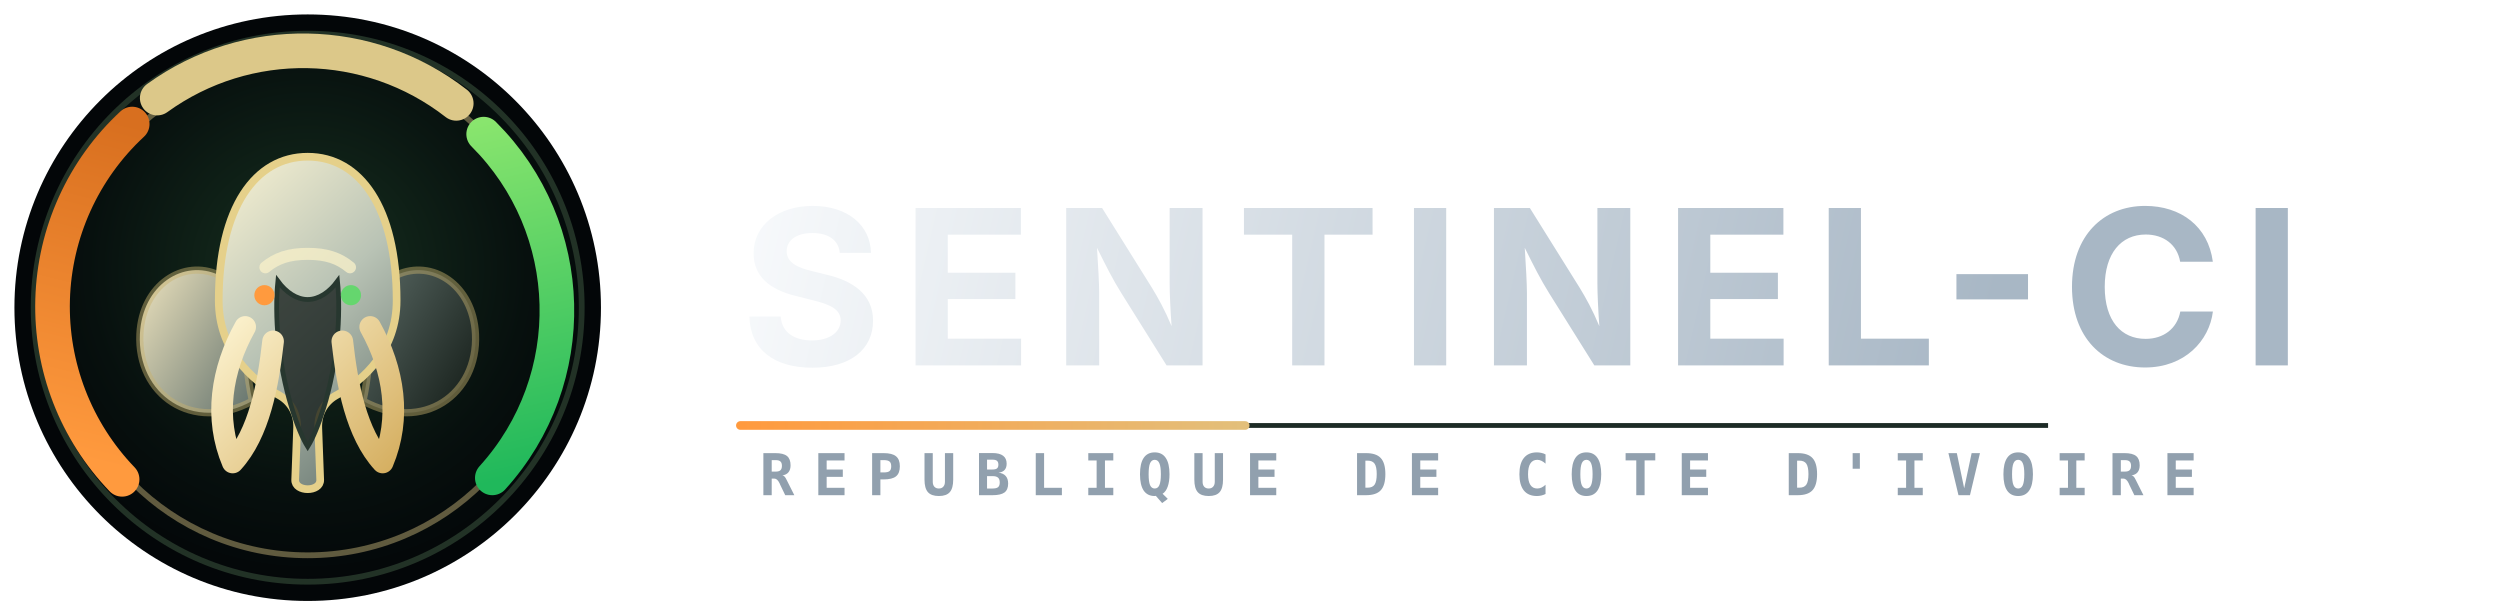
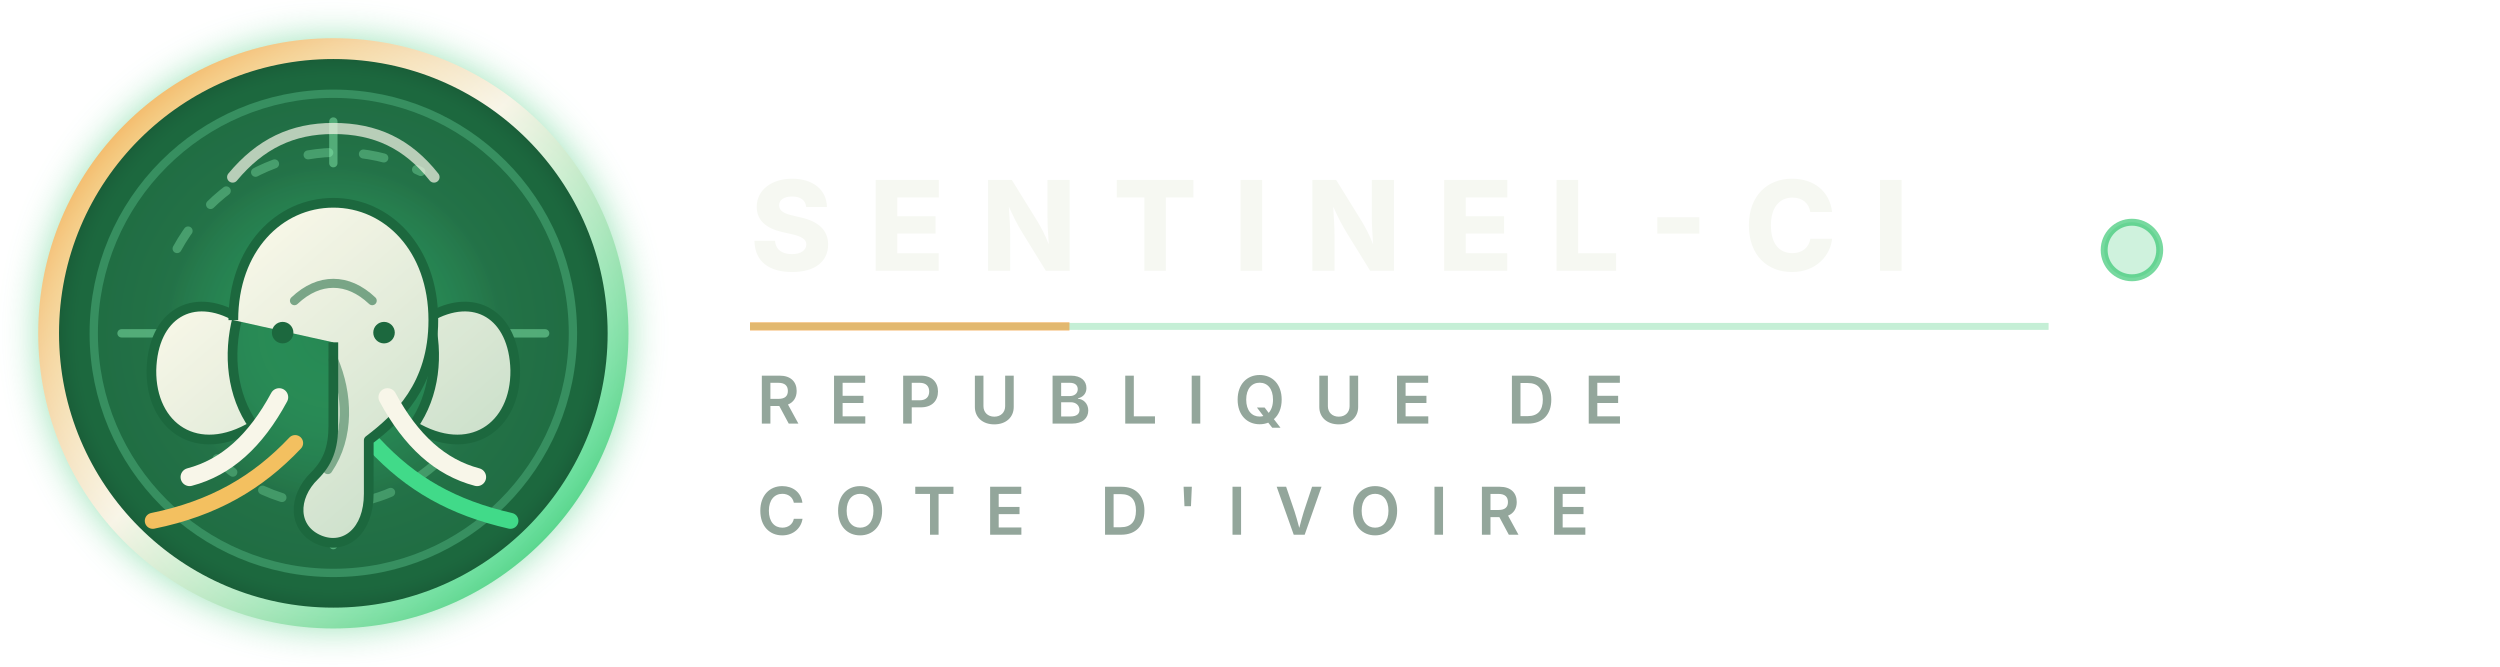
- <svg xmlns="http://www.w3.org/2000/svg" width="520" height="128" viewBox="0 0 520 128" fill="none" role="img" aria-labelledby="title desc">
+ <svg xmlns="http://www.w3.org/2000/svg" width="360" height="96" viewBox="0 0 360 96" fill="none" role="img" aria-labelledby="title desc">
  <defs>
-     <linearGradient id="sentinel-text" x1="154" y1="40" x2="407" y2="98" gradientUnits="userSpaceOnUse">
-       <stop offset="0" stop-color="#F8FAFC" />
-       <stop offset="1" stop-color="#A8B7C5" />
+     <linearGradient id="ciRing" x1="9" y1="11" x2="87" y2="84" gradientUnits="userSpaceOnUse">
+       <stop offset="0" stop-color="#F29B38" />
+       <stop offset="0.46" stop-color="#F7F1E3" />
+       <stop offset="1" stop-color="#2FC56C" />
    </linearGradient>
-     <linearGradient id="sentinel-line" x1="154" y1="89" x2="425" y2="89" gradientUnits="userSpaceOnUse">
-       <stop offset="0" stop-color="#FF9A3E" />
-       <stop offset="0.48" stop-color="#DCC889" />
-       <stop offset="1" stop-color="#65D66E" />
+     <radialGradient id="coreGlow" cx="0" cy="0" r="1" gradientUnits="userSpaceOnUse" gradientTransform="translate(48 48) rotate(90) scale(42)">
+       <stop offset="0" stop-color="#2FC56C" stop-opacity="0.26" />
+       <stop offset="0.58" stop-color="#10231C" stop-opacity="0.8" />
+       <stop offset="1" stop-color="#07100E" />
+     </radialGradient>
+     <linearGradient id="elephantFill" x1="31" y1="29" x2="70" y2="74" gradientUnits="userSpaceOnUse">
+       <stop stop-color="#FFF8E8" />
+       <stop offset="1" stop-color="#BFC8B8" />
    </linearGradient>
-     <radialGradient id="sentinel-bg" cx="0" cy="0" r="1" gradientUnits="userSpaceOnUse" gradientTransform="translate(64 56) rotate(90) scale(67)">
-       <stop offset="0" stop-color="#173120" />
-       <stop offset="0.68" stop-color="#07100E" />
-       <stop offset="1" stop-color="#030608" />
-     </radialGradient>
-     <linearGradient id="sentinel-ivory" x1="41" y1="39" x2="90" y2="91" gradientUnits="userSpaceOnUse">
-       <stop offset="0" stop-color="#F7F1D2" />
-       <stop offset="0.48" stop-color="#B9C3B5" />
-       <stop offset="1" stop-color="#65746E" />
-     </linearGradient>
-     <linearGradient id="sentinel-shadow" x1="36" y1="53" x2="93" y2="88" gradientUnits="userSpaceOnUse">
-       <stop offset="0" stop-color="#DCD5B4" />
-       <stop offset="0.48" stop-color="#60706B" />
-       <stop offset="1" stop-color="#1B241F" />
-     </linearGradient>
-     <linearGradient id="sentinel-tusk" x1="44" y1="64" x2="83" y2="102" gradientUnits="userSpaceOnUse">
-       <stop offset="0" stop-color="#FFF8D8" />
-       <stop offset="1" stop-color="#D2A957" />
-     </linearGradient>
-     <linearGradient id="sentinel-orange" x1="19" y1="96" x2="36" y2="28" gradientUnits="userSpaceOnUse">
-       <stop offset="0" stop-color="#FF9A3E" />
-       <stop offset="1" stop-color="#D86F1F" />
-     </linearGradient>
-     <linearGradient id="sentinel-green" x1="91" y1="26" x2="108" y2="99" gradientUnits="userSpaceOnUse">
-       <stop offset="0" stop-color="#8BE66E" />
-       <stop offset="1" stop-color="#20B85B" />
-     </linearGradient>
+     <filter id="softGlow" x="-30" y="-30" width="156" height="156" filterUnits="userSpaceOnUse" color-interpolation-filters="sRGB">
+       <feFlood flood-opacity="0" result="BackgroundImageFix" />
+       <feGaussianBlur in="SourceGraphic" stdDeviation="2.6" result="blur" />
+       <feColorMatrix in="blur" type="matrix" values="0 0 0 0 0.18 0 0 0 0 0.77 0 0 0 0 0.42 0 0 0 0.48 0" />
+       <feBlend in="SourceGraphic" mode="screen" />
+     </filter>
+     <filter id="textGlow" x="90" y="0" width="260" height="96" filterUnits="userSpaceOnUse" color-interpolation-filters="sRGB">
+       <feGaussianBlur stdDeviation="1.2" result="blur" />
+       <feColorMatrix in="blur" type="matrix" values="0 0 0 0 0.18 0 0 0 0 0.77 0 0 0 0 0.42 0 0 0 0.35 0" />
+       <feBlend in="SourceGraphic" mode="screen" />
+     </filter>
  </defs>
-   <g>
-     <circle cx="64" cy="64" r="61" fill="#030608" />
-     <circle cx="64" cy="64" r="57" fill="url(#sentinel-bg)" stroke="#223226" stroke-width="1.2" />
-     <circle cx="64" cy="64" r="51.5" stroke="#DFCA88" stroke-opacity="0.42" stroke-width="1.2" />
-     <path d="M25.4 99.7A51.8 51.8 0 0 1 27.5 25.8" stroke="url(#sentinel-orange)" stroke-width="7.2" stroke-linecap="round" />
-     <path d="M32.7 20.4A51.8 51.8 0 0 1 94.9 21.5" stroke="#DCC889" stroke-width="7.2" stroke-linecap="round" />
-     <path d="M100.6 27.9A51.8 51.8 0 0 1 102.4 99.4" stroke="url(#sentinel-green)" stroke-width="7.2" stroke-linecap="round" />
-     <path d="M45.5 57.2C38.2 53.8 29.6 59.2 29.1 69.5C28.5 82 40 90.2 52.5 83.4C50.4 73.7 50.7 64.7 55.4 56.4C52.1 55.5 48.7 55.7 45.5 57.2Z" fill="url(#sentinel-shadow)" stroke="#C7B16D" stroke-opacity="0.46" stroke-width="1.5" />
-     <path d="M82.5 57.2C89.8 53.8 98.4 59.2 98.9 69.5C99.5 82 88 90.2 75.5 83.4C77.6 73.7 77.3 64.7 72.6 56.4C75.9 55.5 79.3 55.7 82.5 57.2Z" fill="url(#sentinel-shadow)" stroke="#C7B16D" stroke-opacity="0.46" stroke-width="1.5" />
-     <path d="M45.5 62.5C45.5 43.2 53.1 32.6 64 32.6C74.9 32.6 82.5 43.2 82.5 62.5C82.5 72.7 75.9 79 69.8 82.3C67.4 83.7 66.1 86.2 66.2 89L66.6 99.8C66.7 102.4 61.3 102.4 61.4 99.8L61.8 89C61.9 86.2 60.6 83.7 58.2 82.3C52.1 79 45.5 72.7 45.5 62.5Z" fill="url(#sentinel-ivory)" stroke="#E5D08A" stroke-width="1.6" />
-     <path d="M57.8 58.5C57.1 65.5 57.8 75.6 60.7 84.9C61.8 88.5 63 91.3 64 92.9C65 91.3 66.2 88.5 67.3 84.9C70.2 75.6 70.9 65.5 70.2 58.5C68.5 60.8 66.3 62.3 64 62.3C61.7 62.3 59.5 60.8 57.8 58.5Z" fill="#07100E" fill-opacity="0.72" stroke="#27372F" stroke-width="1" />
-     <path d="M51 68C46 77 44.5 87 48.4 96.2C53.9 90.2 55.8 80 56.8 71" stroke="url(#sentinel-tusk)" stroke-width="4.5" stroke-linecap="round" stroke-linejoin="round" />
-     <path d="M77 68C82 77 83.5 87 79.6 96.2C74.1 90.2 72.2 80 71.2 71" stroke="url(#sentinel-tusk)" stroke-width="4.5" stroke-linecap="round" stroke-linejoin="round" />
-     <path d="M55.2 55.6C57.5 53.7 60.1 52.8 64 52.8C67.9 52.8 70.5 53.7 72.8 55.6" stroke="#F8F0C9" stroke-opacity="0.76" stroke-width="2.5" stroke-linecap="round" />
-     <circle cx="55" cy="61.4" r="2.1" fill="#FF9A3E" />
-     <circle cx="73" cy="61.4" r="2.1" fill="#65D66E" />
-   </g>
-   <g>
-     <text x="154" y="76" fill="url(#sentinel-text)" font-family="Inter Tight, Inter, Arial, sans-serif" font-size="45" font-weight="700" letter-spacing="4">SENTINEL-CI</text>
-     <text x="158" y="103" fill="#91A0AE" font-family="JetBrains Mono, Menlo, monospace" font-size="12" font-weight="600" letter-spacing="4">REPUBLIQUE DE COTE D'IVOIRE</text>
-     <path d="M154 88.5H426" stroke="#1D2B26" stroke-width="1" />
-     <path d="M154 88.5H259" stroke="url(#sentinel-line)" stroke-width="1.8" stroke-linecap="round" />
+   <g id="sentinel-ci-logo">
+     <g id="mark" filter="url(#softGlow)">
+       <circle cx="48" cy="48" r="41" fill="#07100E" stroke="url(#ciRing)" stroke-width="3" />
+       <circle cx="48" cy="48" r="34.5" fill="url(#coreGlow)" stroke="#244D38" stroke-width="1.2" />
+       <path d="M48 17.5V23.5M48 72.5V78.5M17.5 48H23.5M72.5 48H78.5" stroke="#8DFFAE" stroke-opacity="0.42" stroke-width="1.2" stroke-linecap="round" />
+       <path d="M25.5 35.8C32.3 23.4 47.5 18.3 60.6 24.7" stroke="#8DFFAE" stroke-opacity="0.32" stroke-width="1.3" stroke-linecap="round" stroke-dasharray="3 5" />
+       <path d="M70.5 52.8C68.5 64.2 58.7 72.7 47.5 72.7C39.7 72.7 32.7 68.8 28.5 62.8" stroke="#8DFFAE" stroke-opacity="0.28" stroke-width="1.3" stroke-linecap="round" stroke-dasharray="3 5" />
+       <path d="M22 75C30.8 73.2 37.1 69.5 42.5 63.8" stroke="#F29B38" stroke-width="2.3" stroke-linecap="round" />
+       <path d="M73.5 75C65.2 73.1 59.2 69.7 53.9 64" stroke="#2FC56C" stroke-width="2.3" stroke-linecap="round" />
+       <path d="M33.5 25.5C37.5 20.7 42.1 18.5 48 18.5C54.1 18.5 58.7 20.7 62.5 25.5" stroke="#F7F1E3" stroke-opacity="0.7" stroke-width="1.6" stroke-linecap="round" />
+       <g id="elephant" stroke="#07100E" stroke-width="1.4" stroke-linejoin="round">
+         <path d="M34.2 45.7C27.7 41.9 22 45.3 21.8 53.3C21.7 61.5 28.4 66.2 36.5 61.3C33.4 56.9 32.8 51.1 34.2 45.7Z" fill="url(#elephantFill)" />
+         <path d="M61.8 45.7C68.3 41.9 74 45.3 74.2 53.3C74.3 61.5 67.6 66.2 59.5 61.3C62.6 56.9 63.2 51.1 61.8 45.7Z" fill="url(#elephantFill)" />
+         <path d="M33.6 46.1C33.6 35.8 40.2 29.2 48 29.2C55.8 29.2 62.4 35.8 62.4 46.1C62.4 55.5 57.3 60.2 53.1 63.4V71.1C53.1 76.5 49.7 79.2 46.1 77.8C42.1 76.2 42.1 71.6 45.3 68.5C47.2 66.6 48 64.5 48 61.3V49.3" fill="url(#elephantFill)" />
+         <path d="M40.2 57.2C36.8 63.5 32.6 67.3 27.3 68.7" stroke="#F7F1E3" stroke-width="2.6" stroke-linecap="round" fill="none" />
+         <path d="M55.8 57.2C59.2 63.5 63.4 67.3 68.7 68.7" stroke="#F7F1E3" stroke-width="2.6" stroke-linecap="round" fill="none" />
+         <path d="M42.4 43.3C44.2 41.6 46.1 40.8 48 40.8C49.9 40.8 51.8 41.6 53.6 43.3" stroke="#07100E" stroke-opacity="0.55" stroke-width="1.3" stroke-linecap="round" fill="none" />
+         <circle cx="40.7" cy="47.9" r="1.55" fill="#07100E" stroke="none" />
+         <circle cx="55.3" cy="47.9" r="1.55" fill="#07100E" stroke="none" />
+         <path d="M48 51.8C50.1 56.7 50.4 62.9 47.2 67.6" stroke="#07100E" stroke-opacity="0.48" stroke-width="1.35" stroke-linecap="round" fill="none" />
+       </g>
+     </g>
+     <g id="wordmark" font-family="Inter, ui-sans-serif, system-ui, -apple-system, BlinkMacSystemFont, 'Segoe UI', sans-serif">
+       <text x="108" y="39" fill="#F6F8F2" font-size="18" font-weight="800" letter-spacing="5.2">SENTINEL-CI</text>
+       <text x="109" y="61" fill="#93A69B" font-size="9.5" font-weight="600" letter-spacing="4.2">REPUBLIQUE DE</text>
+       <text x="109" y="77" fill="#93A69B" font-size="9.5" font-weight="600" letter-spacing="4.2">COTE D'IVOIRE</text>
+       <path d="M108 47H295" stroke="#2FC56C" stroke-opacity="0.28" stroke-width="1" />
+       <path d="M108 47H154" stroke="#F29B38" stroke-opacity="0.65" stroke-width="1.2" />
+       <circle cx="307" cy="36" r="4" fill="#2FC56C" fill-opacity="0.23" stroke="#2FC56C" stroke-opacity="0.65" />
+     </g>
  </g>
</svg>
